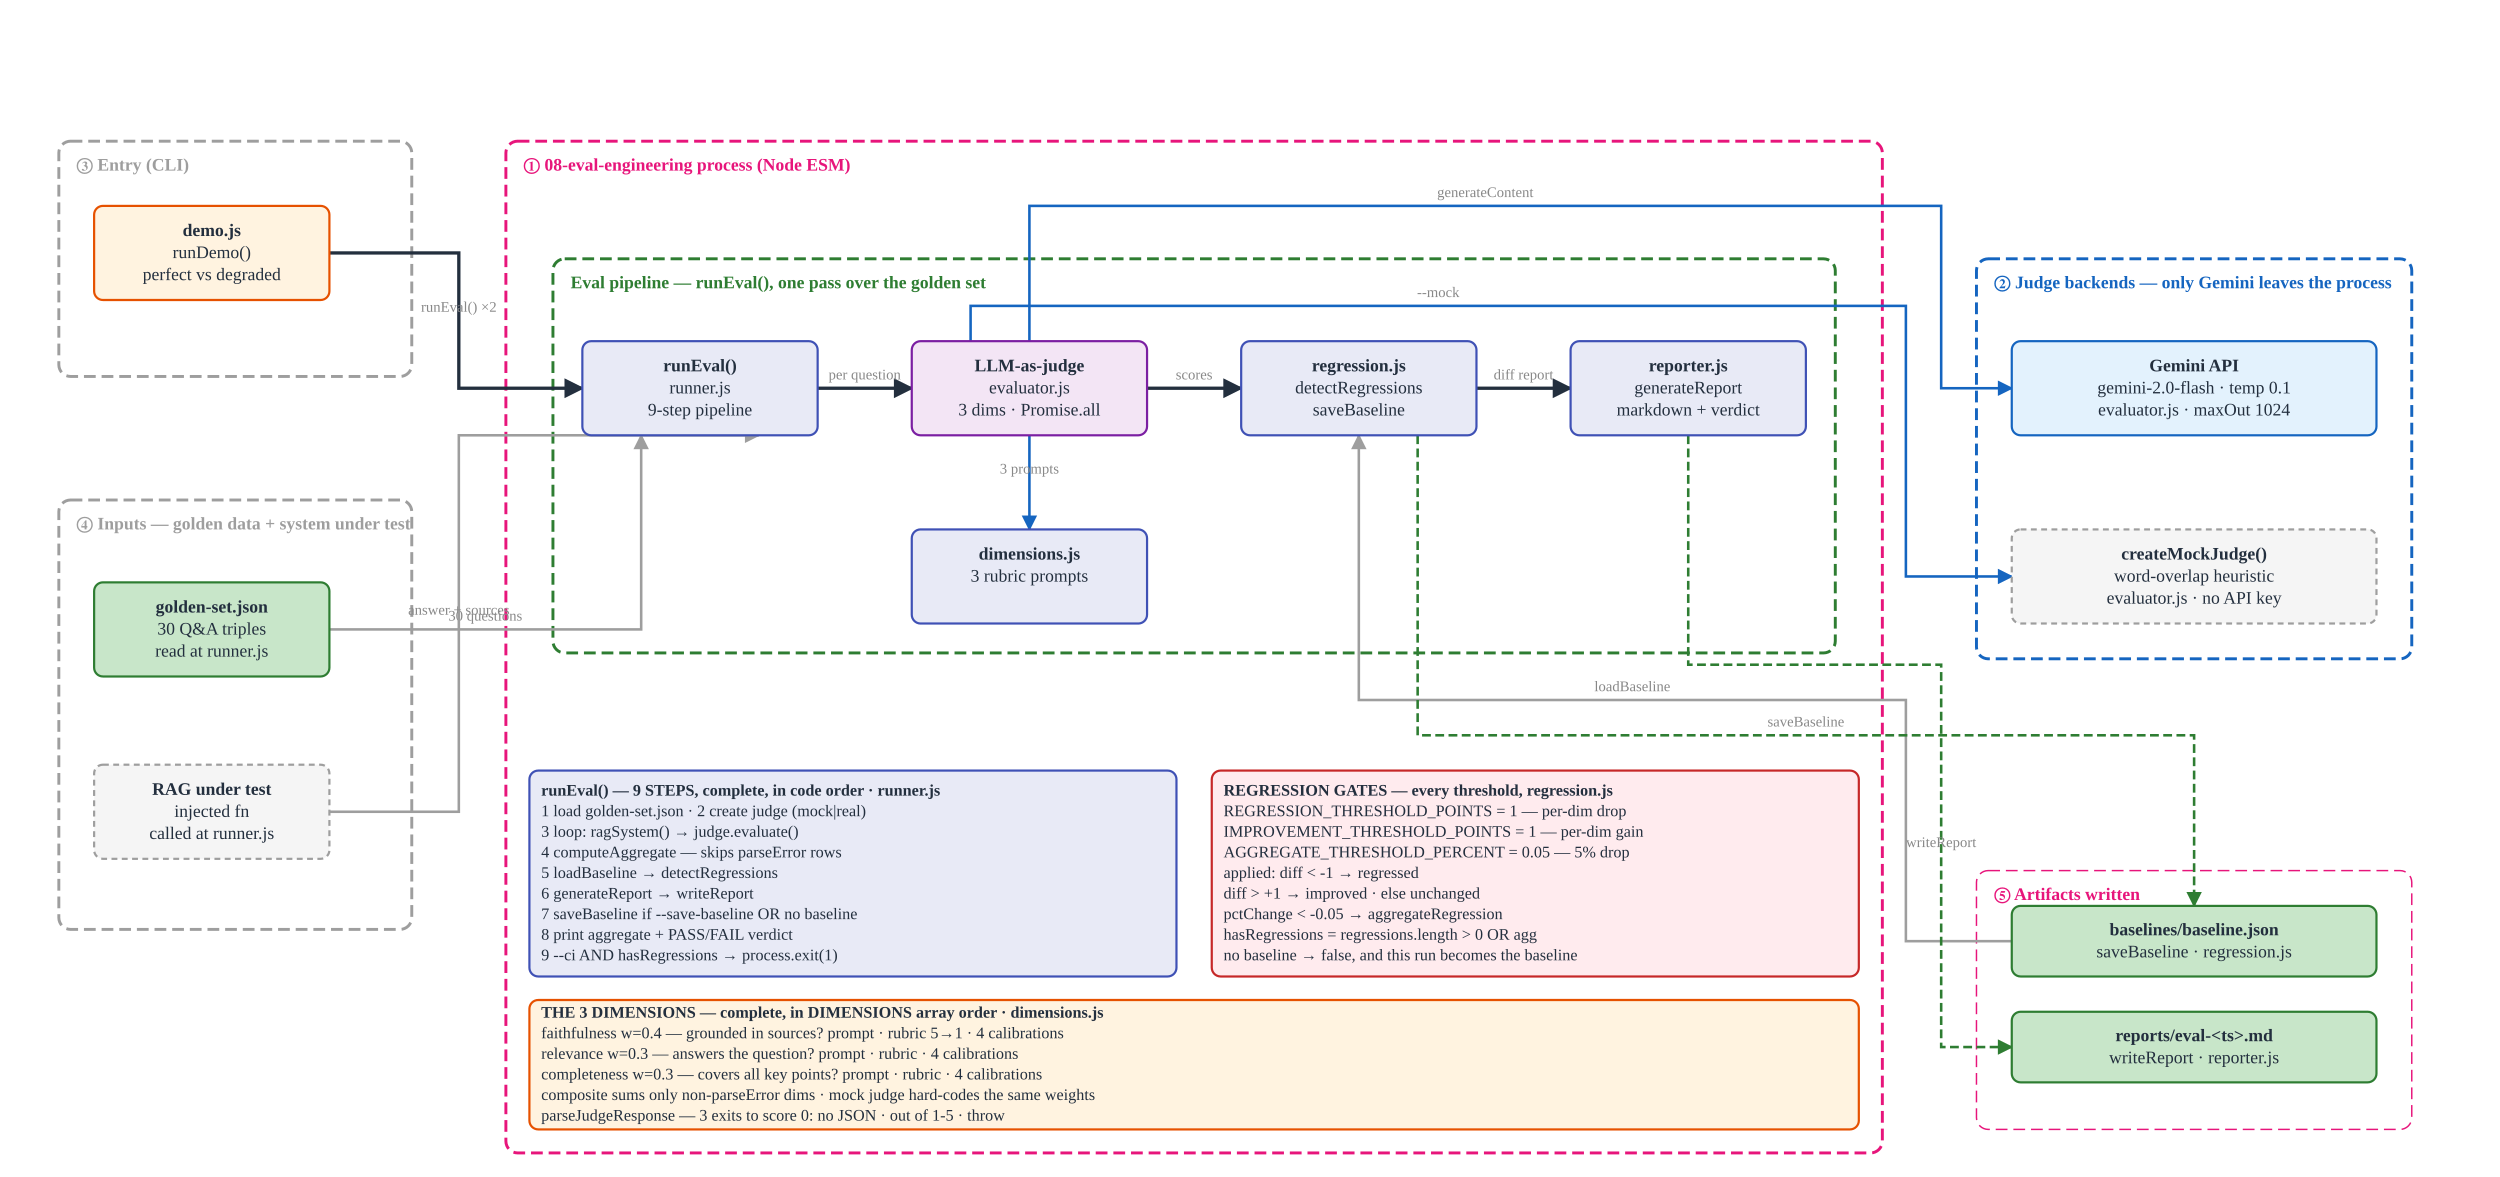
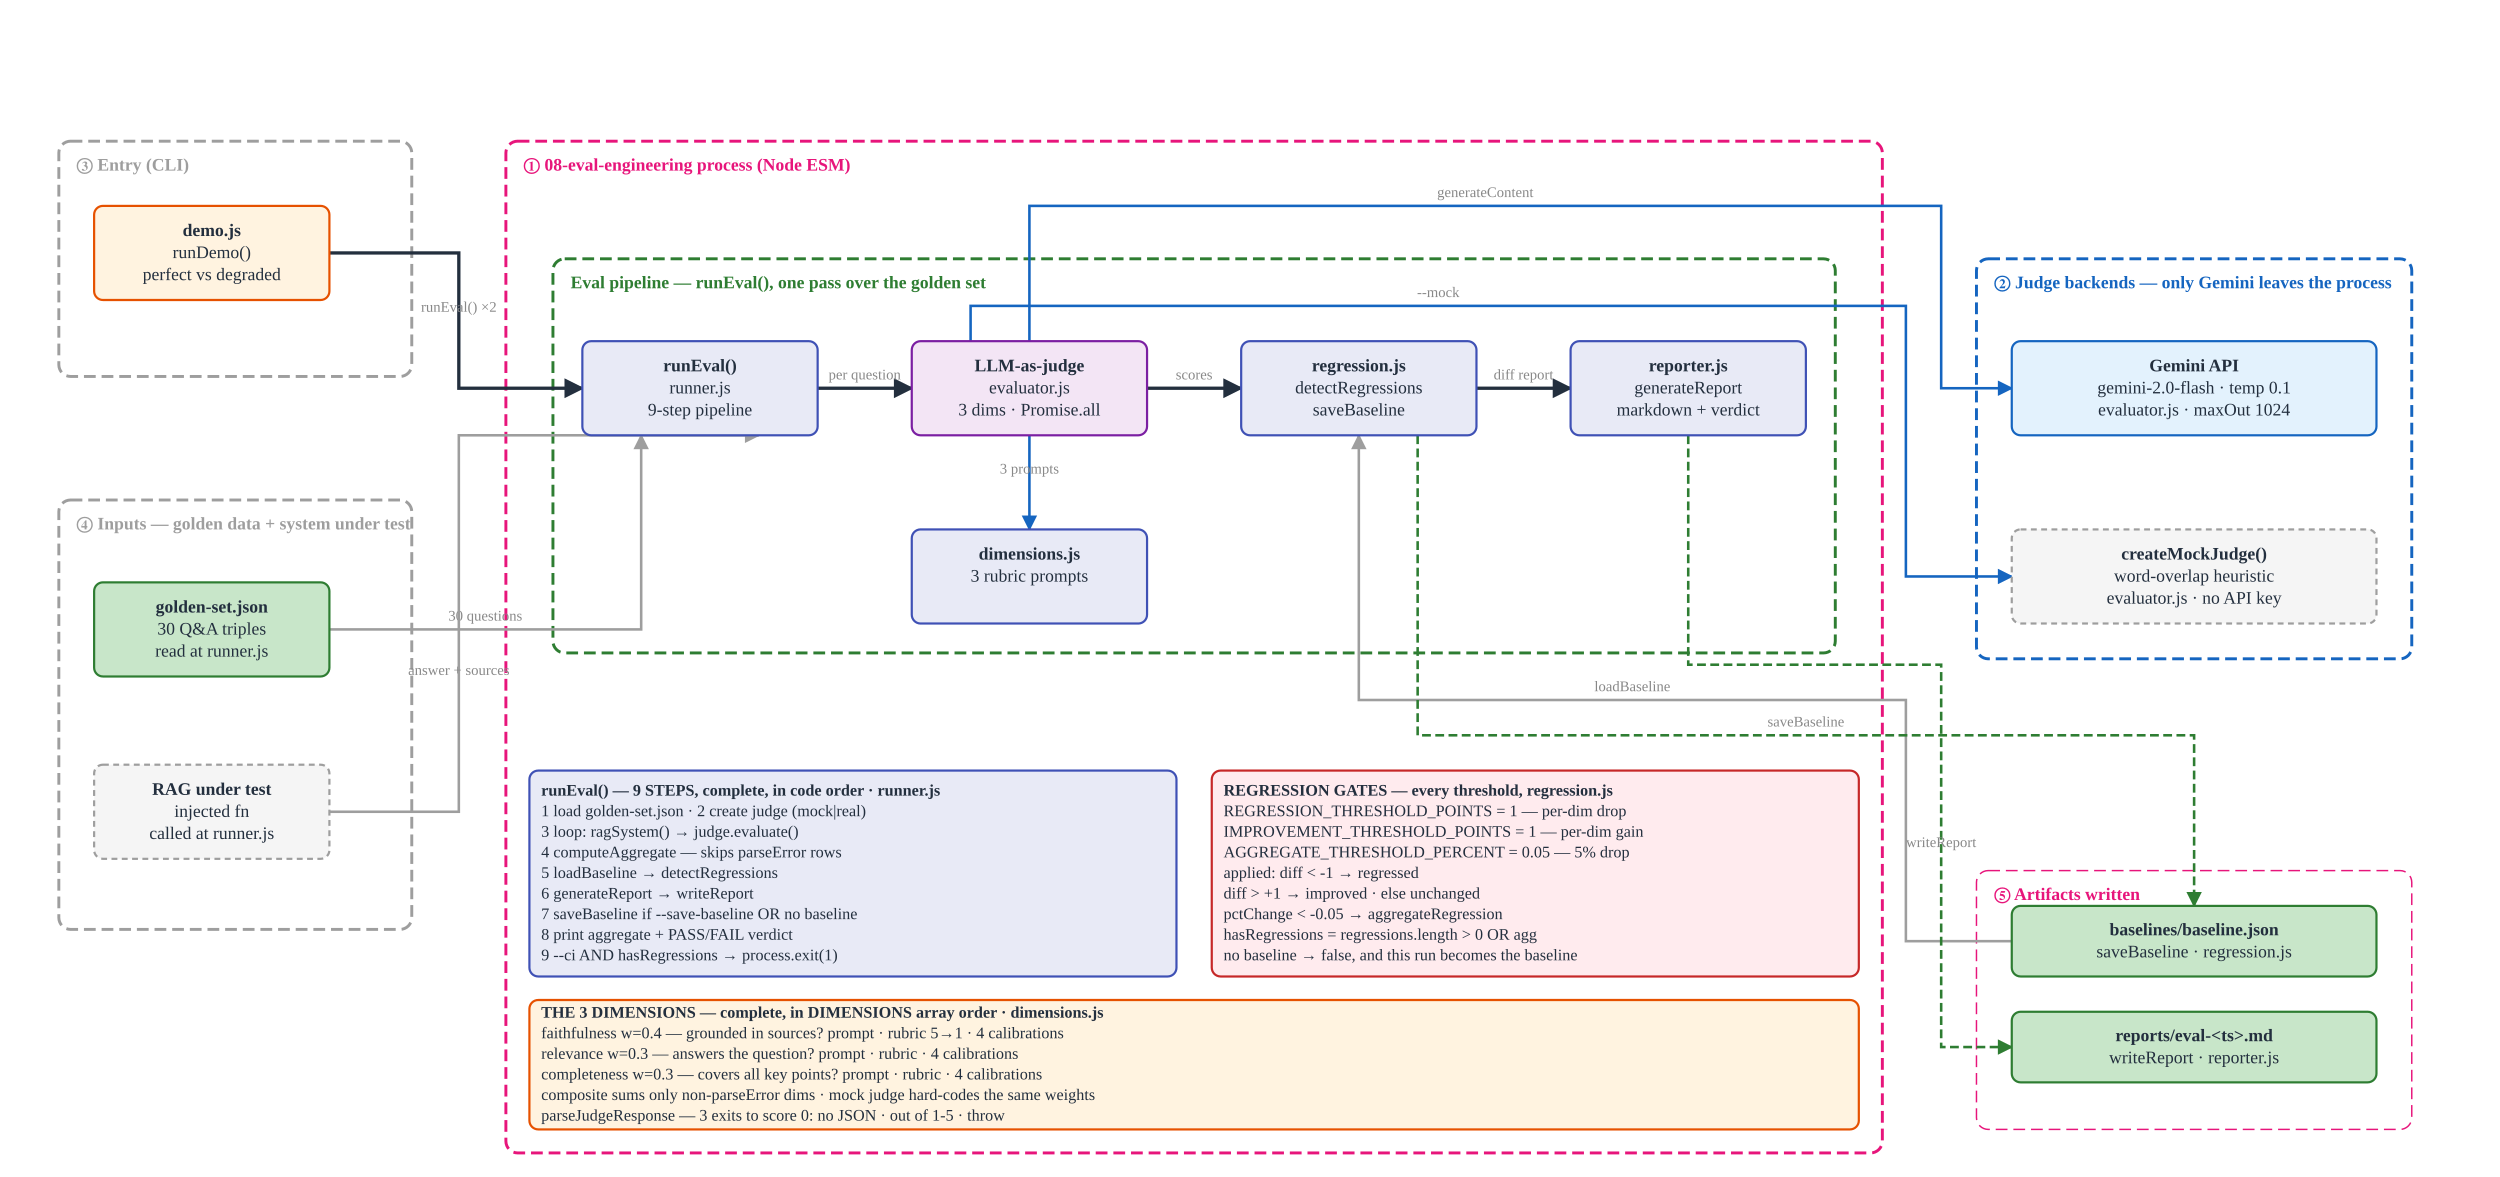
<svg xmlns="http://www.w3.org/2000/svg" viewBox="0 0 1700 800" role="img" aria-labelledby="hoa_eval_engineering_v1-t hoa_eval_engineering_v1-d" class="fts-diagram">
  <defs>
    <marker id="hoa_eval_engineering_v1-a-d-edge-artifact" viewBox="0 0 10 10" refX="9" refY="5" markerWidth="6" markerHeight="6" orient="auto-start-reverse">
      <path d="M0,0 L10,5 L0,10 z" fill="#2E7D32" class="d-edge-artifact-fill" />
    </marker>
    <marker id="hoa_eval_engineering_v1-a-d-edge-call" viewBox="0 0 10 10" refX="9" refY="5" markerWidth="6" markerHeight="6" orient="auto-start-reverse">
      <path d="M0,0 L10,5 L0,10 z" fill="#1565C0" class="d-edge-call-fill" />
    </marker>
    <marker id="hoa_eval_engineering_v1-a-d-edge-data_in" viewBox="0 0 10 10" refX="9" refY="5" markerWidth="6" markerHeight="6" orient="auto-start-reverse">
      <path d="M0,0 L10,5 L0,10 z" fill="#9E9E9E" class="d-edge-data_in-fill" />
    </marker>
    <marker id="hoa_eval_engineering_v1-a-d-edge-primary" viewBox="0 0 10 10" refX="9" refY="5" markerWidth="6" markerHeight="6" orient="auto-start-reverse">
      <path d="M0,0 L10,5 L0,10 z" fill="#232F3E" class="d-edge-primary-fill" />
    </marker>
  </defs>
  <g class="d-zone d-boundary-datasource">
    <rect x="40" y="96" width="240" height="160" rx="8" fill="none" stroke="#9E9E9E" stroke-width="2" stroke-dasharray="8 4" />
    <text x="52" y="116" fill="#9E9E9E" font-size="12" font-weight="600" class="d-zone-label">③ Entry (CLI)</text>
  </g>
  <g class="d-zone d-boundary-datasource">
    <rect x="40" y="340" width="240" height="292" rx="8" fill="none" stroke="#9E9E9E" stroke-width="2" stroke-dasharray="8 4" />
    <text x="52" y="360" fill="#9E9E9E" font-size="12" font-weight="600" class="d-zone-label">④ Inputs — golden data + system under test</text>
  </g>
  <g class="d-zone d-boundary-primary">
    <rect x="344" y="96" width="936" height="688" rx="8" fill="none" stroke="#E7157B" stroke-width="2" stroke-dasharray="8 4" />
    <text x="356" y="116" fill="#E7157B" font-size="12" font-weight="600" class="d-zone-label">① 08-eval-engineering process (Node ESM)</text>
  </g>
  <g class="d-zone d-boundary-functional">
    <rect x="376" y="176" width="872" height="268" rx="8" fill="none" stroke="#2E7D32" stroke-width="2" stroke-dasharray="8 4" />
    <text x="388" y="196" fill="#2E7D32" font-size="12" font-weight="600" class="d-zone-label">Eval pipeline — runEval(), one pass over the golden set</text>
  </g>
  <g class="d-zone d-boundary-external">
    <rect x="1344" y="176" width="296" height="272" rx="8" fill="none" stroke="#1565C0" stroke-width="2" stroke-dasharray="8 4" />
    <text x="1356" y="196" fill="#1565C0" font-size="12" font-weight="600" class="d-zone-label">② Judge backends — only Gemini leaves the process</text>
  </g>
  <g class="d-zone d-boundary-observability">
    <rect x="1344" y="592" width="296" height="176" rx="8" fill="none" stroke="#E7157B" stroke-width="1" stroke-dasharray="8 4" />
    <text x="1356" y="612" fill="#E7157B" font-size="12" font-weight="600" class="d-zone-label">⑤ Artifacts written</text>
  </g>
  <g class="d-edge d-edge-primary" data-edge="e_run">
    <polyline points="224,172.0 312,172 312,264 396,264.0" fill="none" stroke="#232F3E" stroke-width="2.25" marker-end="url(#hoa_eval_engineering_v1-a-d-edge-primary)" />
    <text x="312.0" y="212.0" text-anchor="middle" fill="#888888" font-size="10" class="d-edge-label">runEval() ×2</text>
  </g>
  <g class="d-edge d-edge-data_in" data-edge="e_golden">
    <polyline points="224,428.0 436,428 436.0,296" fill="none" stroke="#9E9E9E" stroke-width="1.75" marker-end="url(#hoa_eval_engineering_v1-a-d-edge-data_in)" />
    <text x="330.0" y="422.0" text-anchor="middle" fill="#888888" font-size="10" class="d-edge-label">30 questions</text>
  </g>
  <g class="d-edge d-edge-data_in" data-edge="e_rag">
    <polyline points="224,552.0 312,552 312,296 516.0,296" fill="none" stroke="#9E9E9E" stroke-width="1.75" marker-end="url(#hoa_eval_engineering_v1-a-d-edge-data_in)" />
-     <text x="312.0" y="418.0" text-anchor="middle" fill="#888888" font-size="10" class="d-edge-label">answer + sources</text>
+     <text x="312.0" y="458.96" text-anchor="middle" fill="#888888" font-size="10" class="d-edge-label">answer + sources</text>
  </g>
  <g class="d-edge d-edge-primary" data-edge="e_eval">
    <polyline points="556,264.0 620,264.0" fill="none" stroke="#232F3E" stroke-width="2.25" marker-end="url(#hoa_eval_engineering_v1-a-d-edge-primary)" />
    <text x="588.0" y="258.0" text-anchor="middle" fill="#888888" font-size="10" class="d-edge-label">per question</text>
  </g>
  <g class="d-edge d-edge-call" data-edge="e_prompt">
    <polyline points="700.0,296 700.0,360" fill="none" stroke="#1565C0" stroke-width="1.75" marker-end="url(#hoa_eval_engineering_v1-a-d-edge-call)" />
    <text x="700.0" y="322.0" text-anchor="middle" fill="#888888" font-size="10" class="d-edge-label">3 prompts</text>
  </g>
  <g class="d-edge d-edge-call" data-edge="e_api">
    <polyline points="700.0,232 700,140 1320,140 1320,264 1368,264.0" fill="none" stroke="#1565C0" stroke-width="1.75" marker-end="url(#hoa_eval_engineering_v1-a-d-edge-call)" />
    <text x="1010.0" y="134.0" text-anchor="middle" fill="#888888" font-size="10" class="d-edge-label">generateContent</text>
  </g>
  <g class="d-edge d-edge-call" data-edge="e_mock">
    <polyline points="660.0,232 660,208 1296,208 1296,392 1368,392.0" fill="none" stroke="#1565C0" stroke-width="1.75" marker-end="url(#hoa_eval_engineering_v1-a-d-edge-call)" />
    <text x="978.0" y="202.0" text-anchor="middle" fill="#888888" font-size="10" class="d-edge-label">--mock</text>
  </g>
  <g class="d-edge d-edge-primary" data-edge="e_regress">
    <polyline points="780,264.0 844,264.0" fill="none" stroke="#232F3E" stroke-width="2.25" marker-end="url(#hoa_eval_engineering_v1-a-d-edge-primary)" />
    <text x="812.0" y="258.0" text-anchor="middle" fill="#888888" font-size="10" class="d-edge-label">scores</text>
  </g>
  <g class="d-edge d-edge-primary" data-edge="e_report">
    <polyline points="1004,264.0 1068,264.0" fill="none" stroke="#232F3E" stroke-width="2.25" marker-end="url(#hoa_eval_engineering_v1-a-d-edge-primary)" />
    <text x="1036.0" y="258.0" text-anchor="middle" fill="#888888" font-size="10" class="d-edge-label">diff report</text>
  </g>
  <g class="d-edge d-edge-data_in" data-edge="e_baseread">
    <polyline points="1368,640.0 1296,640 1296,476 924,476 924.0,296" fill="none" stroke="#9E9E9E" stroke-width="1.75" marker-end="url(#hoa_eval_engineering_v1-a-d-edge-data_in)" />
    <text x="1110.0" y="470.0" text-anchor="middle" fill="#888888" font-size="10" class="d-edge-label">loadBaseline</text>
  </g>
  <g class="d-edge d-edge-artifact" data-edge="e_basewrite">
    <polyline points="964.0,296 964,500 1492,500 1492.0,616" fill="none" stroke="#2E7D32" stroke-width="1.75" stroke-dasharray="6 3" marker-end="url(#hoa_eval_engineering_v1-a-d-edge-artifact)" />
    <text x="1228.0" y="494.0" text-anchor="middle" fill="#888888" font-size="10" class="d-edge-label">saveBaseline</text>
  </g>
  <g class="d-edge d-edge-artifact" data-edge="e_reportout">
    <polyline points="1148.0,296 1148,452 1320,452 1320,712 1368,712.0" fill="none" stroke="#2E7D32" stroke-width="1.75" stroke-dasharray="6 3" marker-end="url(#hoa_eval_engineering_v1-a-d-edge-artifact)" />
    <text x="1320.0" y="576.0" text-anchor="middle" fill="#888888" font-size="10" class="d-edge-label">writeReport</text>
  </g>
  <g class="d-node d-component-entry" data-id="n_demo" data-class="component.entry">
    <rect x="64" y="140" width="160" height="64" rx="6" fill="#FFF3E0" stroke="#E65100" stroke-width="1.5" />
    <text x="144.0" y="160.5" text-anchor="middle" font-size="12" fill="#232F3E" font-weight="700" class="d-label d-bold">demo.js</text>
    <text x="144.0" y="175.5" text-anchor="middle" font-size="12" fill="#232F3E" class="d-label">runDemo()</text>
    <text x="144.0" y="190.5" text-anchor="middle" font-size="12" fill="#232F3E" class="d-label">perfect vs degraded</text>
  </g>
  <g class="d-node d-component-artifact" data-id="n_golden" data-class="component.artifact">
    <rect x="64" y="396" width="160" height="64" rx="6" fill="#C8E6C9" stroke="#2E7D32" stroke-width="1.5" />
    <text x="144.0" y="416.5" text-anchor="middle" font-size="12" fill="#232F3E" font-weight="700" class="d-label d-bold">golden-set.json</text>
    <text x="144.0" y="431.5" text-anchor="middle" font-size="12" fill="#232F3E" class="d-label">30 Q&amp;A triples</text>
    <text x="144.0" y="446.5" text-anchor="middle" font-size="12" fill="#232F3E" class="d-label">read at runner.js</text>
  </g>
  <g class="d-node d-component-mock" data-id="n_rag" data-class="component.mock">
    <rect x="64" y="520" width="160" height="64" rx="6" fill="#F5F5F5" stroke="#9E9E9E" stroke-width="1.5" stroke-dasharray="4 3" />
    <text x="144.0" y="540.5" text-anchor="middle" font-size="12" fill="#232F3E" font-weight="700" class="d-label d-bold">RAG under test</text>
    <text x="144.0" y="555.5" text-anchor="middle" font-size="12" fill="#232F3E" class="d-label">injected fn</text>
    <text x="144.0" y="570.5" text-anchor="middle" font-size="12" fill="#232F3E" class="d-label">called at runner.js</text>
  </g>
  <g class="d-node d-component-service" data-id="n_runner" data-class="component.service">
    <rect x="396" y="232" width="160" height="64" rx="6" fill="#E8EAF6" stroke="#3F51B5" stroke-width="1.5" />
    <text x="476.0" y="252.5" text-anchor="middle" font-size="12" fill="#232F3E" font-weight="700" class="d-label d-bold">runEval()</text>
    <text x="476.0" y="267.5" text-anchor="middle" font-size="12" fill="#232F3E" class="d-label">runner.js</text>
    <text x="476.0" y="282.5" text-anchor="middle" font-size="12" fill="#232F3E" class="d-label">9-step pipeline</text>
  </g>
  <g class="d-node d-component-agent" data-id="n_judge" data-class="component.agent">
    <rect x="620" y="232" width="160" height="64" rx="6" fill="#F3E5F5" stroke="#7B1FA2" stroke-width="1.5" />
    <text x="700.0" y="252.5" text-anchor="middle" font-size="12" fill="#232F3E" font-weight="700" class="d-label d-bold">LLM-as-judge</text>
    <text x="700.0" y="267.5" text-anchor="middle" font-size="12" fill="#232F3E" class="d-label">evaluator.js</text>
    <text x="700.0" y="282.5" text-anchor="middle" font-size="12" fill="#232F3E" class="d-label">3 dims · Promise.all</text>
  </g>
  <g class="d-node d-component-service" data-id="n_regress" data-class="component.service">
    <rect x="844" y="232" width="160" height="64" rx="6" fill="#E8EAF6" stroke="#3F51B5" stroke-width="1.5" />
    <text x="924.0" y="252.5" text-anchor="middle" font-size="12" fill="#232F3E" font-weight="700" class="d-label d-bold">regression.js</text>
    <text x="924.0" y="267.5" text-anchor="middle" font-size="12" fill="#232F3E" class="d-label">detectRegressions</text>
    <text x="924.0" y="282.5" text-anchor="middle" font-size="12" fill="#232F3E" class="d-label">saveBaseline</text>
  </g>
  <g class="d-node d-component-service" data-id="n_reporter" data-class="component.service">
    <rect x="1068" y="232" width="160" height="64" rx="6" fill="#E8EAF6" stroke="#3F51B5" stroke-width="1.5" />
    <text x="1148.0" y="252.5" text-anchor="middle" font-size="12" fill="#232F3E" font-weight="700" class="d-label d-bold">reporter.js</text>
    <text x="1148.0" y="267.5" text-anchor="middle" font-size="12" fill="#232F3E" class="d-label">generateReport</text>
    <text x="1148.0" y="282.5" text-anchor="middle" font-size="12" fill="#232F3E" class="d-label">markdown + verdict</text>
  </g>
  <g class="d-node d-component-service" data-id="n_dims" data-class="component.service">
    <rect x="620" y="360" width="160" height="64" rx="6" fill="#E8EAF6" stroke="#3F51B5" stroke-width="1.5" />
    <text x="700.0" y="380.5" text-anchor="middle" font-size="12" fill="#232F3E" font-weight="700" class="d-label d-bold">dimensions.js</text>
    <text x="700.0" y="395.5" text-anchor="middle" font-size="12" fill="#232F3E" class="d-label">3 rubric prompts</text>
    <text x="700.0" y="410.5" text-anchor="middle" font-size="12" fill="#232F3E" class="d-label" />
  </g>
  <g class="d-node d-component-external" data-id="n_gemini" data-class="component.external">
    <rect x="1368" y="232" width="248" height="64" rx="6" fill="#E3F2FD" stroke="#1565C0" stroke-width="1.5" />
    <text x="1492.0" y="252.5" text-anchor="middle" font-size="12" fill="#232F3E" font-weight="700" class="d-label d-bold">Gemini API</text>
    <text x="1492.0" y="267.5" text-anchor="middle" font-size="12" fill="#232F3E" class="d-label">gemini-2.0-flash · temp 0.1</text>
    <text x="1492.0" y="282.5" text-anchor="middle" font-size="12" fill="#232F3E" class="d-label">evaluator.js · maxOut 1024</text>
  </g>
  <g class="d-node d-component-mock" data-id="n_mockjudge" data-class="component.mock">
    <rect x="1368" y="360" width="248" height="64" rx="6" fill="#F5F5F5" stroke="#9E9E9E" stroke-width="1.5" stroke-dasharray="4 3" />
    <text x="1492.0" y="380.5" text-anchor="middle" font-size="12" fill="#232F3E" font-weight="700" class="d-label d-bold">createMockJudge()</text>
    <text x="1492.0" y="395.5" text-anchor="middle" font-size="12" fill="#232F3E" class="d-label">word-overlap heuristic</text>
    <text x="1492.0" y="410.5" text-anchor="middle" font-size="12" fill="#232F3E" class="d-label">evaluator.js · no API key</text>
  </g>
  <g class="d-node d-component-artifact" data-id="n_baseline" data-class="component.artifact">
    <rect x="1368" y="616" width="248" height="48" rx="6" fill="#C8E6C9" stroke="#2E7D32" stroke-width="1.5" />
    <text x="1492.0" y="636.0" text-anchor="middle" font-size="12" fill="#232F3E" font-weight="700" class="d-label d-bold">baselines/baseline.json</text>
    <text x="1492.0" y="651.0" text-anchor="middle" font-size="12" fill="#232F3E" class="d-label">saveBaseline · regression.js</text>
  </g>
  <g class="d-node d-component-artifact" data-id="n_out_report" data-class="component.artifact">
    <rect x="1368" y="688" width="248" height="48" rx="6" fill="#C8E6C9" stroke="#2E7D32" stroke-width="1.5" />
    <text x="1492.0" y="708.0" text-anchor="middle" font-size="12" fill="#232F3E" font-weight="700" class="d-label d-bold">reports/eval-&lt;ts&gt;.md</text>
    <text x="1492.0" y="723.0" text-anchor="middle" font-size="12" fill="#232F3E" class="d-label">writeReport · reporter.js</text>
  </g>
  <g class="d-node d-card-invariant" data-id="card_pipeline" data-class="card.invariant">
    <rect x="360" y="524" width="440" height="140" rx="6" fill="#E8EAF6" stroke="#3F51B5" stroke-width="1.5" />
    <text x="368" y="541.0" text-anchor="start" font-size="11" fill="#232F3E" font-weight="700" class="d-label d-bold">runEval() — 9 STEPS, complete, in code order · runner.js</text>
    <text x="368" y="555.0" text-anchor="start" font-size="11" fill="#232F3E" class="d-label">1 load golden-set.json · 2 create judge (mock|real)</text>
    <text x="368" y="569.0" text-anchor="start" font-size="11" fill="#232F3E" class="d-label">3 loop: ragSystem() → judge.evaluate()</text>
    <text x="368" y="583.0" text-anchor="start" font-size="11" fill="#232F3E" class="d-label">4 computeAggregate — skips parseError rows</text>
    <text x="368" y="597.0" text-anchor="start" font-size="11" fill="#232F3E" class="d-label">5 loadBaseline → detectRegressions</text>
    <text x="368" y="611.0" text-anchor="start" font-size="11" fill="#232F3E" class="d-label">6 generateReport → writeReport</text>
    <text x="368" y="625.0" text-anchor="start" font-size="11" fill="#232F3E" class="d-label">7 saveBaseline if --save-baseline OR no baseline</text>
    <text x="368" y="639.0" text-anchor="start" font-size="11" fill="#232F3E" class="d-label">8 print aggregate + PASS/FAIL verdict</text>
    <text x="368" y="653.0" text-anchor="start" font-size="11" fill="#232F3E" class="d-label">9 --ci AND hasRegressions → process.exit(1)</text>
  </g>
  <g class="d-node d-card-failure" data-id="card_gates" data-class="card.failure">
    <rect x="824" y="524" width="440" height="140" rx="6" fill="#FFEBEE" stroke="#C62828" stroke-width="1.5" />
    <text x="832" y="541.0" text-anchor="start" font-size="11" fill="#232F3E" font-weight="700" class="d-label d-bold">REGRESSION GATES — every threshold, regression.js</text>
    <text x="832" y="555.0" text-anchor="start" font-size="11" fill="#232F3E" class="d-label">REGRESSION_THRESHOLD_POINTS = 1 — per-dim drop</text>
    <text x="832" y="569.0" text-anchor="start" font-size="11" fill="#232F3E" class="d-label">IMPROVEMENT_THRESHOLD_POINTS = 1 — per-dim gain</text>
    <text x="832" y="583.0" text-anchor="start" font-size="11" fill="#232F3E" class="d-label">AGGREGATE_THRESHOLD_PERCENT = 0.05 — 5% drop</text>
    <text x="832" y="597.0" text-anchor="start" font-size="11" fill="#232F3E" class="d-label">applied: diff &lt; -1 → regressed</text>
    <text x="832" y="611.0" text-anchor="start" font-size="11" fill="#232F3E" class="d-label">diff &gt; +1 → improved · else unchanged</text>
    <text x="832" y="625.0" text-anchor="start" font-size="11" fill="#232F3E" class="d-label">pctChange &lt; -0.05 → aggregateRegression</text>
    <text x="832" y="639.0" text-anchor="start" font-size="11" fill="#232F3E" class="d-label">hasRegressions = regressions.length &gt; 0 OR agg</text>
    <text x="832" y="653.0" text-anchor="start" font-size="11" fill="#232F3E" class="d-label">no baseline → false, and this run becomes the baseline</text>
  </g>
  <g class="d-node d-card-primitive" data-id="card_dims" data-class="card.primitive">
    <rect x="360" y="680" width="904" height="88" rx="6" fill="#FFF3E0" stroke="#E65100" stroke-width="1.5" />
    <text x="368" y="692.0" text-anchor="start" font-size="11" fill="#232F3E" font-weight="700" class="d-label d-bold">THE 3 DIMENSIONS — complete, in DIMENSIONS array order · dimensions.js</text>
    <text x="368" y="706.0" text-anchor="start" font-size="11" fill="#232F3E" class="d-label">faithfulness w=0.4 — grounded in sources? prompt · rubric 5→1 · 4 calibrations</text>
    <text x="368" y="720.0" text-anchor="start" font-size="11" fill="#232F3E" class="d-label">relevance w=0.3 — answers the question? prompt · rubric · 4 calibrations</text>
    <text x="368" y="734.0" text-anchor="start" font-size="11" fill="#232F3E" class="d-label">completeness w=0.3 — covers all key points? prompt · rubric · 4 calibrations</text>
    <text x="368" y="748.0" text-anchor="start" font-size="11" fill="#232F3E" class="d-label">composite sums only non-parseError dims · mock judge hard-codes the same weights</text>
    <text x="368" y="762.0" text-anchor="start" font-size="11" fill="#232F3E" class="d-label">parseJudgeResponse — 3 exits to score 0: no JSON · out of 1-5 · throw</text>
  </g>
</svg>
